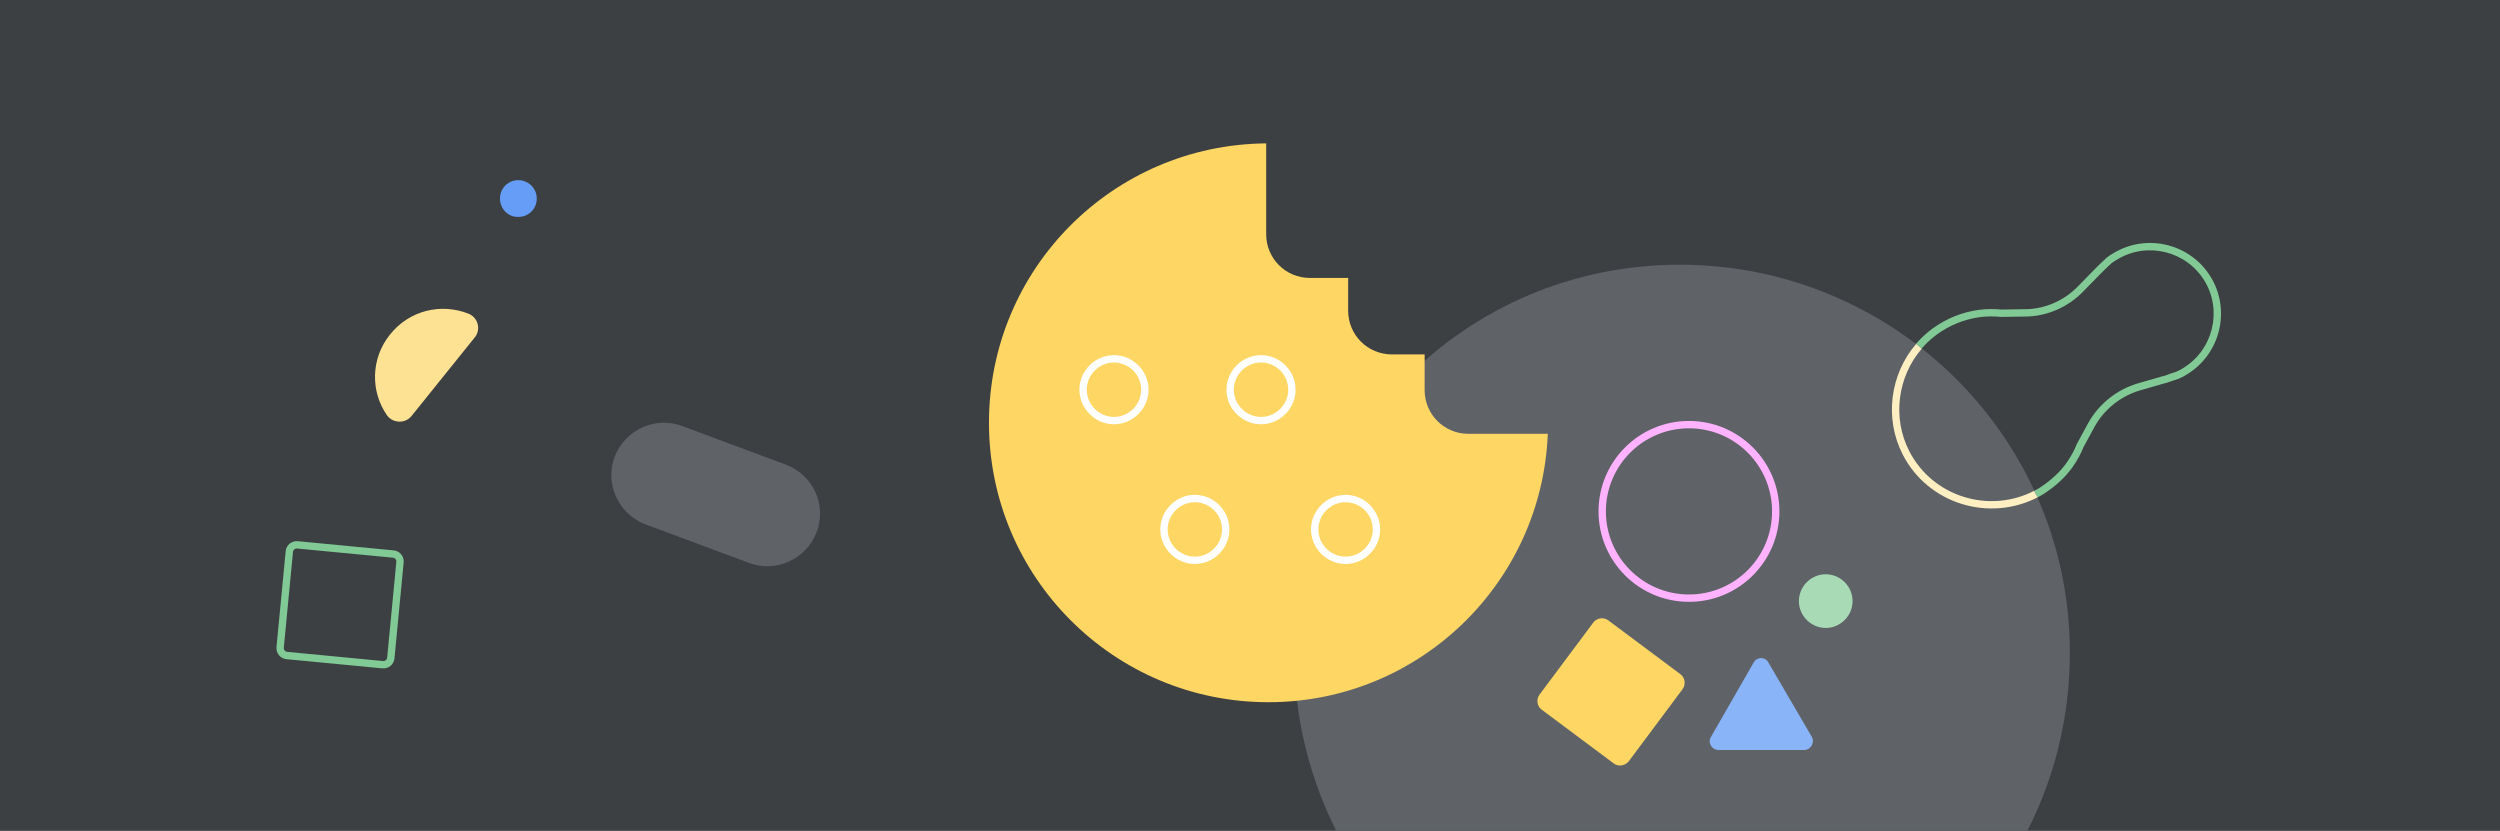
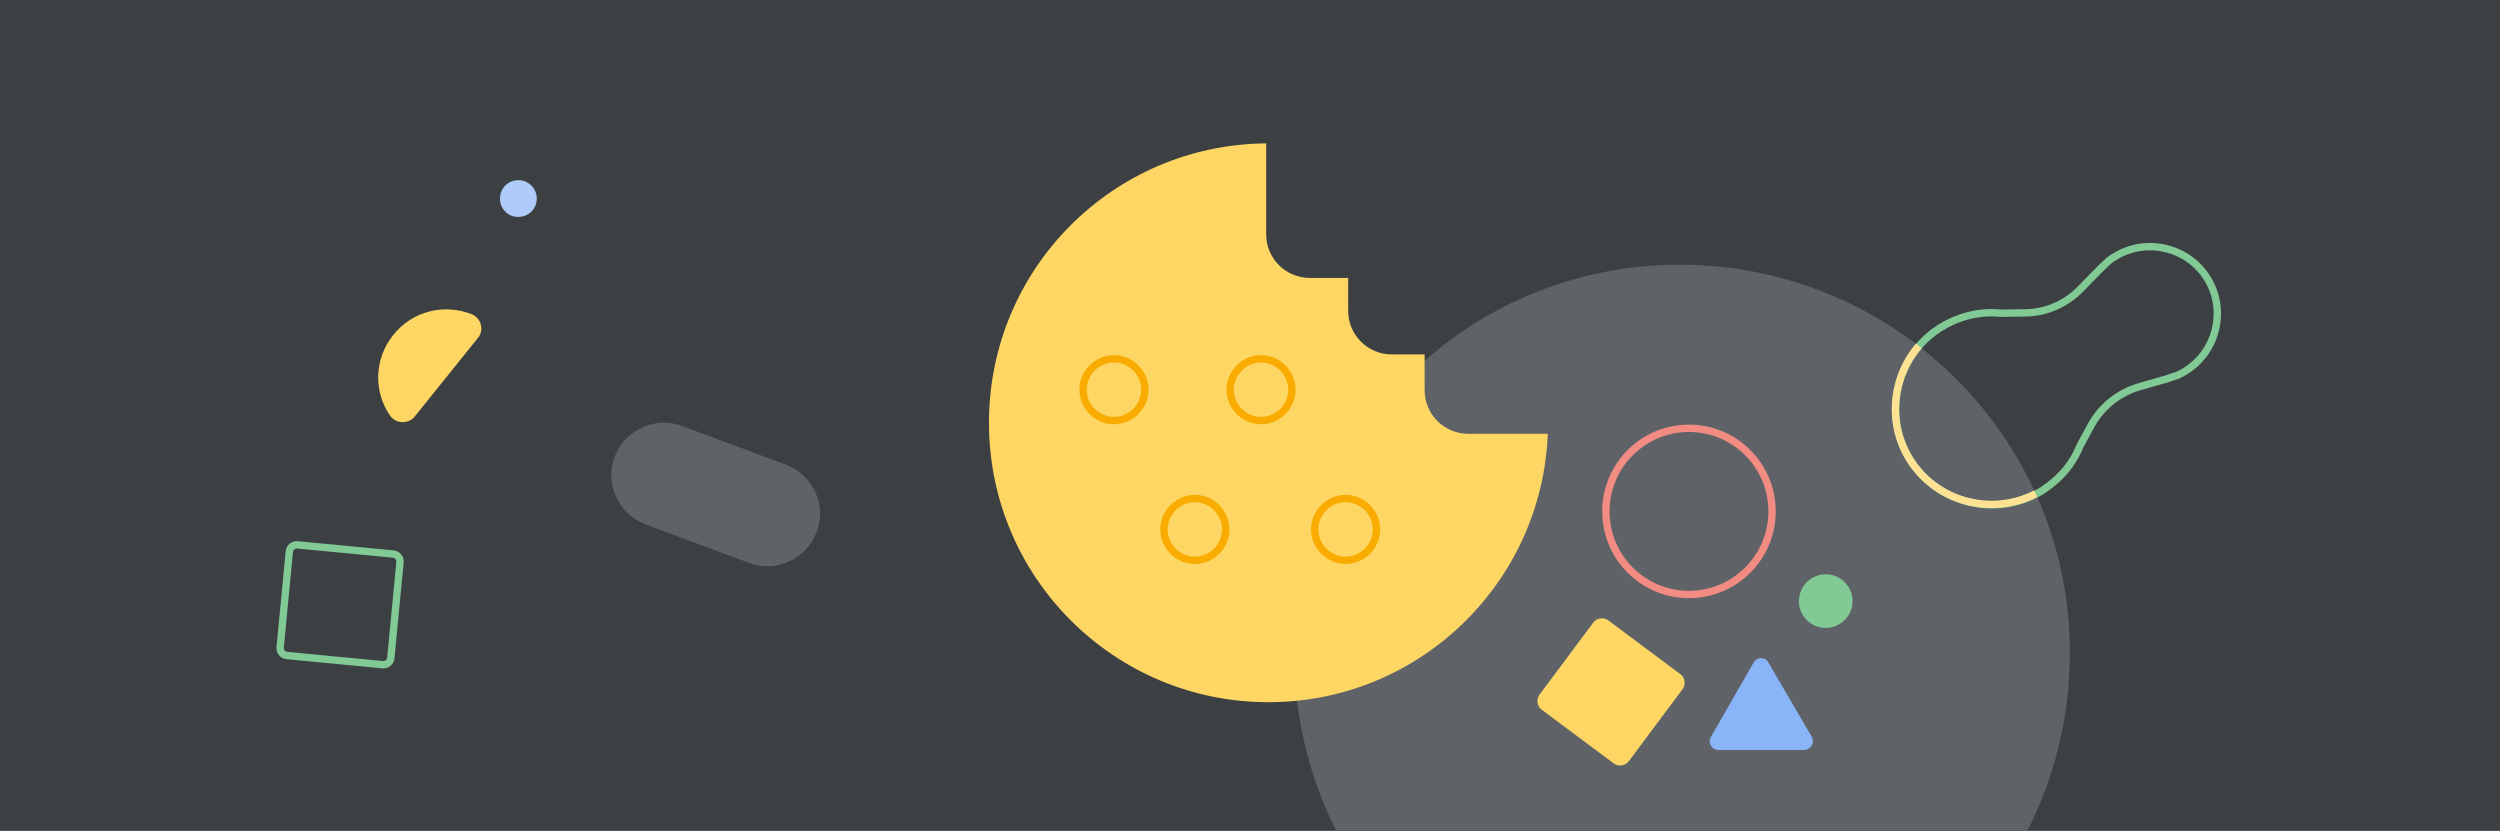
<svg xmlns="http://www.w3.org/2000/svg" fill="none" height="226" viewBox="0 0 680 226" width="680">
-   <clipPath id="a">
-     <path d="M0 0h680v226H0z" />
-   </clipPath>
-   <g clip-path="url(#a)">
-     <path d="M0 0h680v226H0z" fill="#3c4043" />
-     <path clip-rule="evenodd" d="M574.893 68.838c9.073-5.478 20.98-2.523 26.463 6.545s2.537 20.971-6.52 26.461c-.614.408-1.221.716-1.885 1.007a1.114 1.114 0 0 1-.592.243h-.006c-.414.116-1.426.453-2.158.726-.439.209-.955.331-1.291.411l-.145.035-6.58 1.894-.001.001c-5.249 1.527-9.732 5.057-12.402 9.822l-3.067 5.64c-.733 1.866-1.766 3.717-2.992 5.454l-.003.004c-2.09 2.926-4.792 5.308-7.972 7.359l-.014.01-.015.009c-13.393 7.994-30.833 3.114-38.099-10.796-6.13-11.741-2.701-26.378 7.992-34.268l.005-.003c3.834-2.798 8.089-4.46 12.448-5.082 2.17-.31 4.234-.312 6.283-.11l6.45-.1h.008c5.416 0 10.757-2.38 14.475-6.29l.005-.004 4.713-4.813.9-.9c.315-.315.703-.678 1.04-.99.061-.056.121-.11.177-.163.267-.246.474-.438.583-.547l.239-.24.043-.034a15.065 15.065 0 0 1 1.918-1.281zm24.751 7.58c-4.915-8.13-15.6-10.776-23.727-5.862l-.01.006-.011.006c-.645.369-1.186.73-1.629 1.08l-.16.16c-.139.139-.387.367-.652.613l-.163.15c-.338.314-.7.652-.985.936l-.892.893-.008.007-4.687 4.787c-4.08 4.286-9.933 6.904-15.912 6.906l-6.55.1-.057-.005c-1.932-.193-3.851-.192-5.86.095-4.04.577-7.985 2.116-11.549 4.716-9.906 7.31-13.075 20.873-7.406 31.731 6.731 12.885 22.881 17.407 35.287 10.013 3.013-1.946 5.505-4.16 7.412-6.829 1.16-1.644 2.117-3.371 2.783-5.083l.023-.06 3.136-5.767c2.93-5.232 7.845-9.099 13.594-10.771l.002-.001 6.617-1.905.017-.004.246-.06c.354-.086.626-.152.85-.264l.047-.024.049-.018a37.263 37.263 0 0 1 2.37-.797l.01-.01.177-.076c.667-.286 1.207-.558 1.739-.913l.019-.012.019-.012c8.128-4.915 10.775-15.6 5.861-23.727z" fill="#81c995" fill-rule="evenodd" />
-     <path d="M563 177.5c0 58.6-46.6 105.5-104.9 105.5-59.5 1.3-106.1-46.9-106.1-105.5S398.6 72 456.9 72C515.1 72 563 118.9 563 177.5z" fill="#5f6368" />
-     <path clip-rule="evenodd" d="M517.555 123.658c-5.092-9.873-3.426-21.911 3.631-30.11l1.516 1.304c-6.542 7.601-8.076 18.763-3.369 27.89 6.44 12.494 21.829 17.024 33.953 10.769l.917 1.778c-13.076 6.745-29.687 1.875-36.647-11.631" fill="#feefc3" fill-rule="evenodd" />
-     <path d="M496.6 170.8c4 0 7.3-3.3 7.3-7.3s-3.3-7.3-7.3-7.3-7.3 3.3-7.3 7.3 3.3 7.3 7.3 7.3z" fill="#a8dab5" />
-     <path d="M477 180.2l-11.6 20.2c-1 1.6.2 3.6 2.1 3.6h23.2c1.8 0 3-2 2.1-3.6L481 180.2c-.8-1.6-3.1-1.6-4 0z" fill="#8ab4f8" />
-     <path clip-rule="evenodd" d="M459.4 116.5c-12.482 0-22.6 10.118-22.6 22.6s10.118 22.6 22.6 22.6 22.6-10.118 22.6-22.6-10.118-22.6-22.6-22.6zm-24.6 22.6c0-13.586 11.014-24.6 24.6-24.6s24.6 11.014 24.6 24.6-11.014 24.6-24.6 24.6-24.6-11.014-24.6-24.6z" fill="#ffb2fe" fill-rule="evenodd" />
-     <path d="M213.8 126.4l-28.2-10.5c-7.3-2.8-15.6 1-18.4 8.3s1 15.6 8.3 18.4l28.2 10.5c7.3 2.8 15.6-1 18.4-8.3 2.9-7.5-1-15.6-8.3-18.4z" fill="#5f6368" />
-     <path d="M344.3 39c-41.7.4-75.3 34.2-75.3 76 0 42 34 76 76 76 41 0 74.4-32.4 76-73h-21.6c-6.6 0-11.9-5.3-11.9-11.9v-9.7h-8.9c-6.6 0-11.9-5.3-11.9-11.9v-8.9h-10.4c-6.6 0-11.9-5.3-11.9-11.9V39z" fill="#fdd663" />
-     <g clip-rule="evenodd" fill-rule="evenodd" fill="#fff">
-       <path d="M303 98.6c-4.048 0-7.4 3.352-7.4 7.4s3.352 7.4 7.4 7.4 7.4-3.352 7.4-7.4-3.352-7.4-7.4-7.4zm-9.4 7.4c0-5.152 4.248-9.4 9.4-9.4s9.4 4.248 9.4 9.4-4.248 9.4-9.4 9.4-9.4-4.248-9.4-9.4zM343 98.6c-4.048 0-7.4 3.352-7.4 7.4s3.352 7.4 7.4 7.4 7.4-3.352 7.4-7.4-3.352-7.4-7.4-7.4zm-9.4 7.4c0-5.152 4.248-9.4 9.4-9.4s9.4 4.248 9.4 9.4-4.248 9.4-9.4 9.4-9.4-4.248-9.4-9.4zM325 136.6c-4.048 0-7.4 3.352-7.4 7.4s3.352 7.4 7.4 7.4 7.4-3.352 7.4-7.4-3.352-7.4-7.4-7.4zm-9.4 7.4c0-5.152 4.248-9.4 9.4-9.4s9.4 4.248 9.4 9.4-4.248 9.4-9.4 9.4-9.4-4.248-9.4-9.4zM366 136.6c-4.048 0-7.4 3.352-7.4 7.4s3.352 7.4 7.4 7.4 7.4-3.352 7.4-7.4-3.352-7.4-7.4-7.4zm-9.4 7.4c0-5.152 4.248-9.4 9.4-9.4s9.4 4.248 9.4 9.4-4.248 9.4-9.4 9.4-9.4-4.248-9.4-9.4z" />
-     </g>
-     <path d="M111.931 113.158c-1.7 2.1-5 2-6.6-.1-4.6-6.5-4.5-15.5.7-22 5.3-6.7 14-8.7 21.5-5.7 2.5 1.1 3.3 4.2 1.7 6.3z" fill="#fde293" />
-     <path d="M146 54c0 2.8-2.2 5-5 5-2.8.1-5-2.2-5-5s2.2-5 5-5c2.7 0 5 2.2 5 5z" fill="#669df6" />
-     <path d="M439 207.7L419.3 193c-1.2-.9-1.5-2.7-.6-4l14.7-19.7c.9-1.2 2.7-1.5 4-.6l19.7 14.7c1.2.9 1.5 2.7.6 4L443 207.1c-1 1.2-2.8 1.5-4 .6z" fill="#fdd663" />
-     <path clip-rule="evenodd" d="M80.807 149.196c-.572-.051-1.063.368-1.111.894v.005l-2.5 26.095v.002c-.051.573.368 1.064.894 1.112h.005l26.096 2.5h.001c.573.051 1.064-.368 1.112-.895l.001-.004 2.499-26.096v-.002c.051-.572-.368-1.063-.895-1.111l-.004-.001-26.096-2.499h-.002zm-3.103.711c.154-1.672 1.66-2.851 3.287-2.703h.004l26.096 2.5h.002c1.672.154 2.851 1.661 2.703 3.286l-.001.005-2.499 26.095v.003c-.154 1.672-1.661 2.851-3.287 2.703l-.004-.001-26.096-2.499h-.002c-1.672-.154-2.85-1.661-2.703-3.287v-.004l2.5-26.096v-.002z" fill="#81c995" fill-rule="evenodd" />
+   <path d="M0 0h680v226H0z" fill="#3c4043" />
+   <path clip-rule="evenodd" d="M551.427 226C558.831 211.508 563 195.027 563 177.5 563 118.9 515.1 72 456.9 72 398.6 72 352 118.9 352 177.5c0 17.43 4.123 33.939 11.481 48.5z" fill="#5f6368" fill-rule="evenodd" />
+   <path d="M213.8 126.4l-28.2-10.5c-7.3-2.8-15.6 1-18.4 8.3s1 15.6 8.3 18.4l28.2 10.5c7.3 2.8 15.6-1 18.4-8.3 2.9-7.5-1-15.6-8.3-18.4z" fill="#5f6368" />
+   <path d="M112.8 113.3c-1.7 2.1-5 2-6.6-.1-4.6-6.5-4.5-15.5.7-22 5.3-6.7 14-8.7 21.5-5.7 2.5 1.1 3.3 4.2 1.7 6.3z" fill="#fdd663" />
+   <path d="M146 54c0 2.8-2.2 5-5 5-2.8.1-5-2.2-5-5s2.2-5 5-5c2.7 0 5 2.2 5 5z" fill="#aecbfa" />
+   <path clip-rule="evenodd" d="M80.807 149.196c-.572-.051-1.063.368-1.111.895v.004l-2.5 26.096v.002c-.051.572.368 1.063.894 1.111l.005.001 26.096 2.499h.001c.573.051 1.064-.368 1.112-.895l.001-.004 2.499-26.096v-.001c.051-.573-.368-1.064-.895-1.112l-.004-.001-26.096-2.499h-.002zm-3.103.711c.154-1.672 1.66-2.851 3.287-2.703l.004.001 26.096 2.499h.002c1.672.154 2.851 1.661 2.703 3.286l-.001.005-2.499 26.096v.002c-.154 1.672-1.661 2.851-3.287 2.703l-.004-.001-26.096-2.499h-.002c-1.672-.154-2.85-1.661-2.703-3.287v-.004l2.5-26.096v-.002zM574.893 68.838c9.073-5.478 20.98-2.523 26.463 6.545s2.537 20.971-6.52 26.461c-.614.408-1.221.716-1.885 1.007a1.089 1.089 0 0 1-.592.242l-.006.001c-.414.116-1.426.453-2.158.726-.439.209-.955.331-1.291.411l-.145.035-6.58 1.894-.001.001c-5.249 1.527-9.732 5.057-12.402 9.822l-3.067 5.64c-.733 1.866-1.766 3.717-2.992 5.454l-.003.004c-2.09 2.926-4.792 5.308-7.972 7.359l-.014.01-.015.009c-13.393 7.994-30.833 3.114-38.099-10.796-6.13-11.741-2.701-26.378 7.992-34.268l.005-.003c3.834-2.798 8.089-4.46 12.448-5.082 2.17-.31 4.234-.312 6.283-.11l6.45-.1h.008c5.416 0 10.757-2.38 14.475-6.29l.005-.004 4.713-4.813.9-.9c.315-.315.703-.677 1.04-.99.061-.056.121-.11.177-.163.267-.246.474-.438.583-.547l.239-.24.043-.034a15.076 15.076 0 0 1 1.918-1.281zm24.751 7.58c-4.915-8.13-15.6-10.776-23.727-5.862l-.01.006-.011.006c-.645.369-1.186.73-1.629 1.08l-.16.16c-.139.139-.387.367-.652.613l-.163.15c-.338.314-.7.652-.985.936l-.892.893-.008.007-4.687 4.787c-4.08 4.286-9.933 6.904-15.912 6.906l-6.55.1-.057-.005c-1.932-.193-3.851-.192-5.86.095-4.04.577-7.985 2.116-11.549 4.716-9.906 7.31-13.075 20.873-7.406 31.731 6.731 12.885 22.881 17.407 35.287 10.013 3.013-1.946 5.505-4.16 7.412-6.829 1.16-1.644 2.117-3.371 2.783-5.083l.023-.06 3.136-5.767c2.93-5.232 7.845-9.099 13.594-10.771l.002-.001 6.617-1.905.017-.004.246-.06c.354-.086.626-.152.85-.264l.047-.024.049-.018a37.263 37.263 0 0 1 2.37-.797l.01-.01.177-.076c.667-.286 1.207-.558 1.739-.913l.019-.012.019-.012c8.128-4.915 10.775-15.6 5.861-23.727z" fill="#81c995" fill-rule="evenodd" />
+   <path d="M496.6 170.8c4 0 7.3-3.3 7.3-7.3s-3.3-7.3-7.3-7.3-7.3 3.3-7.3 7.3 3.3 7.3 7.3 7.3z" fill="#81c995" />
+   <path d="M477 180.2l-11.6 20.2c-1 1.6.2 3.6 2.1 3.6h23.2c1.8 0 3-2 2.1-3.6L481 180.2c-.8-1.6-3.1-1.6-4 0z" fill="#8ab4f8" />
+   <path clip-rule="evenodd" d="M459.4 160.7c11.929 0 21.6-9.671 21.6-21.6s-9.671-21.6-21.6-21.6-21.6 9.671-21.6 21.6 9.671 21.6 21.6 21.6zm23.6-21.6c0 13.034-10.566 23.6-23.6 23.6s-23.6-10.566-23.6-23.6 10.566-23.6 23.6-23.6 23.6 10.566 23.6 23.6z" fill="#f28b82" fill-rule="evenodd" />
+   <path d="M344.3 39c-41.7.4-75.3 34.2-75.3 76 0 42 34 76 76 76 41 0 74.4-32.4 76-73h-21.6c-6.6 0-11.9-5.3-11.9-11.9v-9.7h-8.9c-6.6 0-11.9-5.3-11.9-11.9v-8.9h-10.4c-6.6 0-11.9-5.3-11.9-11.9V39z" fill="#fdd663" />
+   <g clip-rule="evenodd" fill-rule="evenodd" fill="#f9ab00">
+     <path d="M303 98.6c-4.048 0-7.4 3.352-7.4 7.4s3.352 7.4 7.4 7.4 7.4-3.352 7.4-7.4-3.352-7.4-7.4-7.4zm-9.4 7.4c0-5.152 4.248-9.4 9.4-9.4s9.4 4.248 9.4 9.4-4.248 9.4-9.4 9.4-9.4-4.248-9.4-9.4zM343 98.6c-4.048 0-7.4 3.352-7.4 7.4s3.352 7.4 7.4 7.4 7.4-3.352 7.4-7.4-3.352-7.4-7.4-7.4zm-9.4 7.4c0-5.152 4.248-9.4 9.4-9.4s9.4 4.248 9.4 9.4-4.248 9.4-9.4 9.4-9.4-4.248-9.4-9.4zM325 136.6c-4.048 0-7.4 3.352-7.4 7.4s3.352 7.4 7.4 7.4 7.4-3.352 7.4-7.4-3.352-7.4-7.4-7.4zm-9.4 7.4c0-5.152 4.248-9.4 9.4-9.4s9.4 4.248 9.4 9.4-4.248 9.4-9.4 9.4-9.4-4.248-9.4-9.4zM366 136.6c-4.048 0-7.4 3.352-7.4 7.4s3.352 7.4 7.4 7.4 7.4-3.352 7.4-7.4-3.352-7.4-7.4-7.4zm-9.4 7.4c0-5.152 4.248-9.4 9.4-9.4s9.4 4.248 9.4 9.4-4.248 9.4-9.4 9.4-9.4-4.248-9.4-9.4z" />
  </g>
+   <path d="M439 207.7L419.3 193c-1.2-.9-1.5-2.7-.6-4l14.7-19.7c.9-1.2 2.7-1.5 4-.6l19.7 14.7c1.2.9 1.5 2.7.6 4L443 207.1c-1 1.2-2.8 1.5-4 .6z" fill="#fdd663" />
+   <path clip-rule="evenodd" d="M517.511 123.558c-5.092-9.873-3.427-21.911 3.631-30.11l1.516 1.304c-6.542 7.601-8.077 18.763-3.369 27.89 6.439 12.494 21.829 17.024 33.953 10.769l.917 1.778c-13.077 6.745-29.687 1.875-36.648-11.631" fill="#fde293" fill-rule="evenodd" />
</svg>
